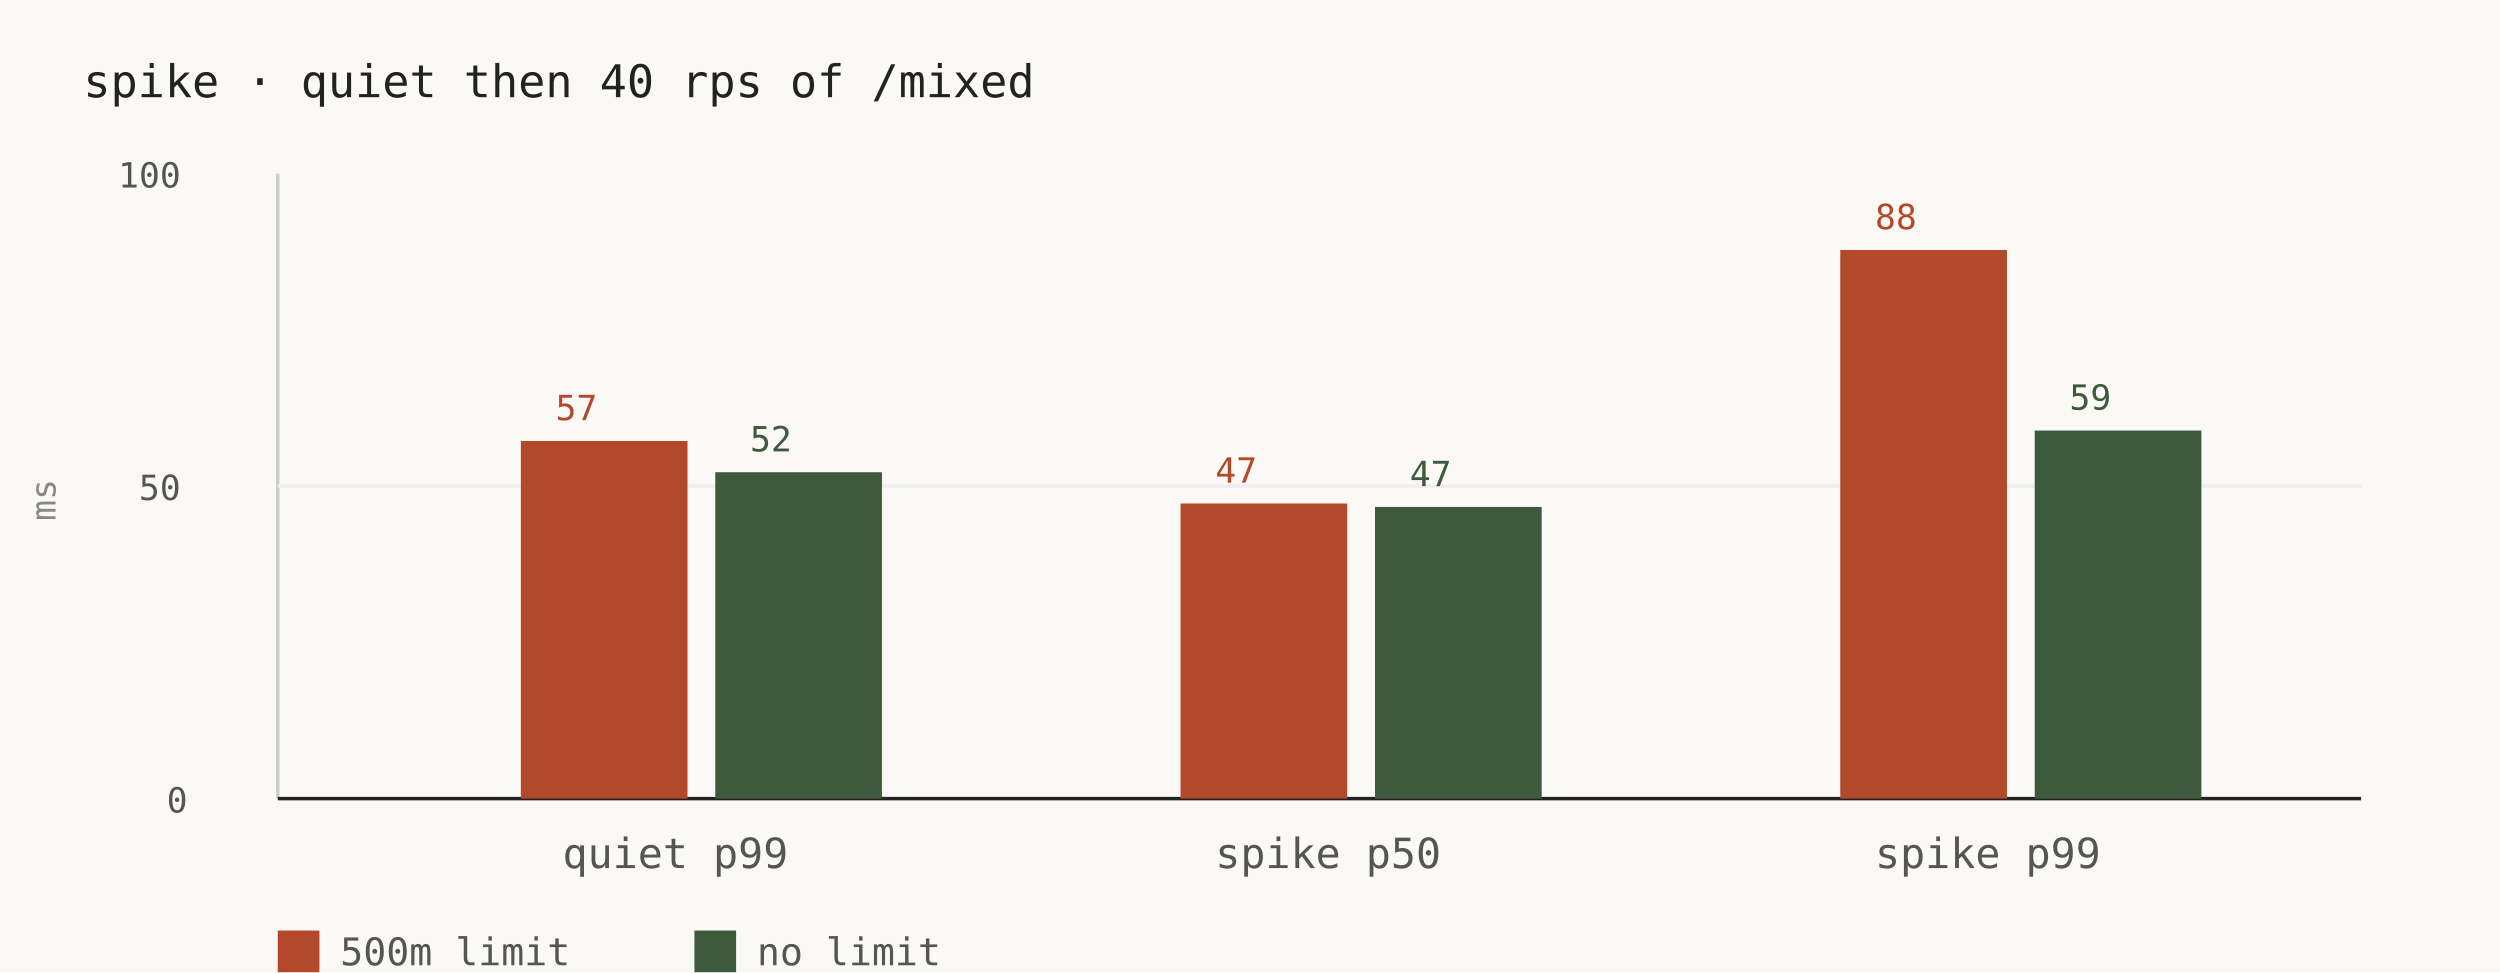
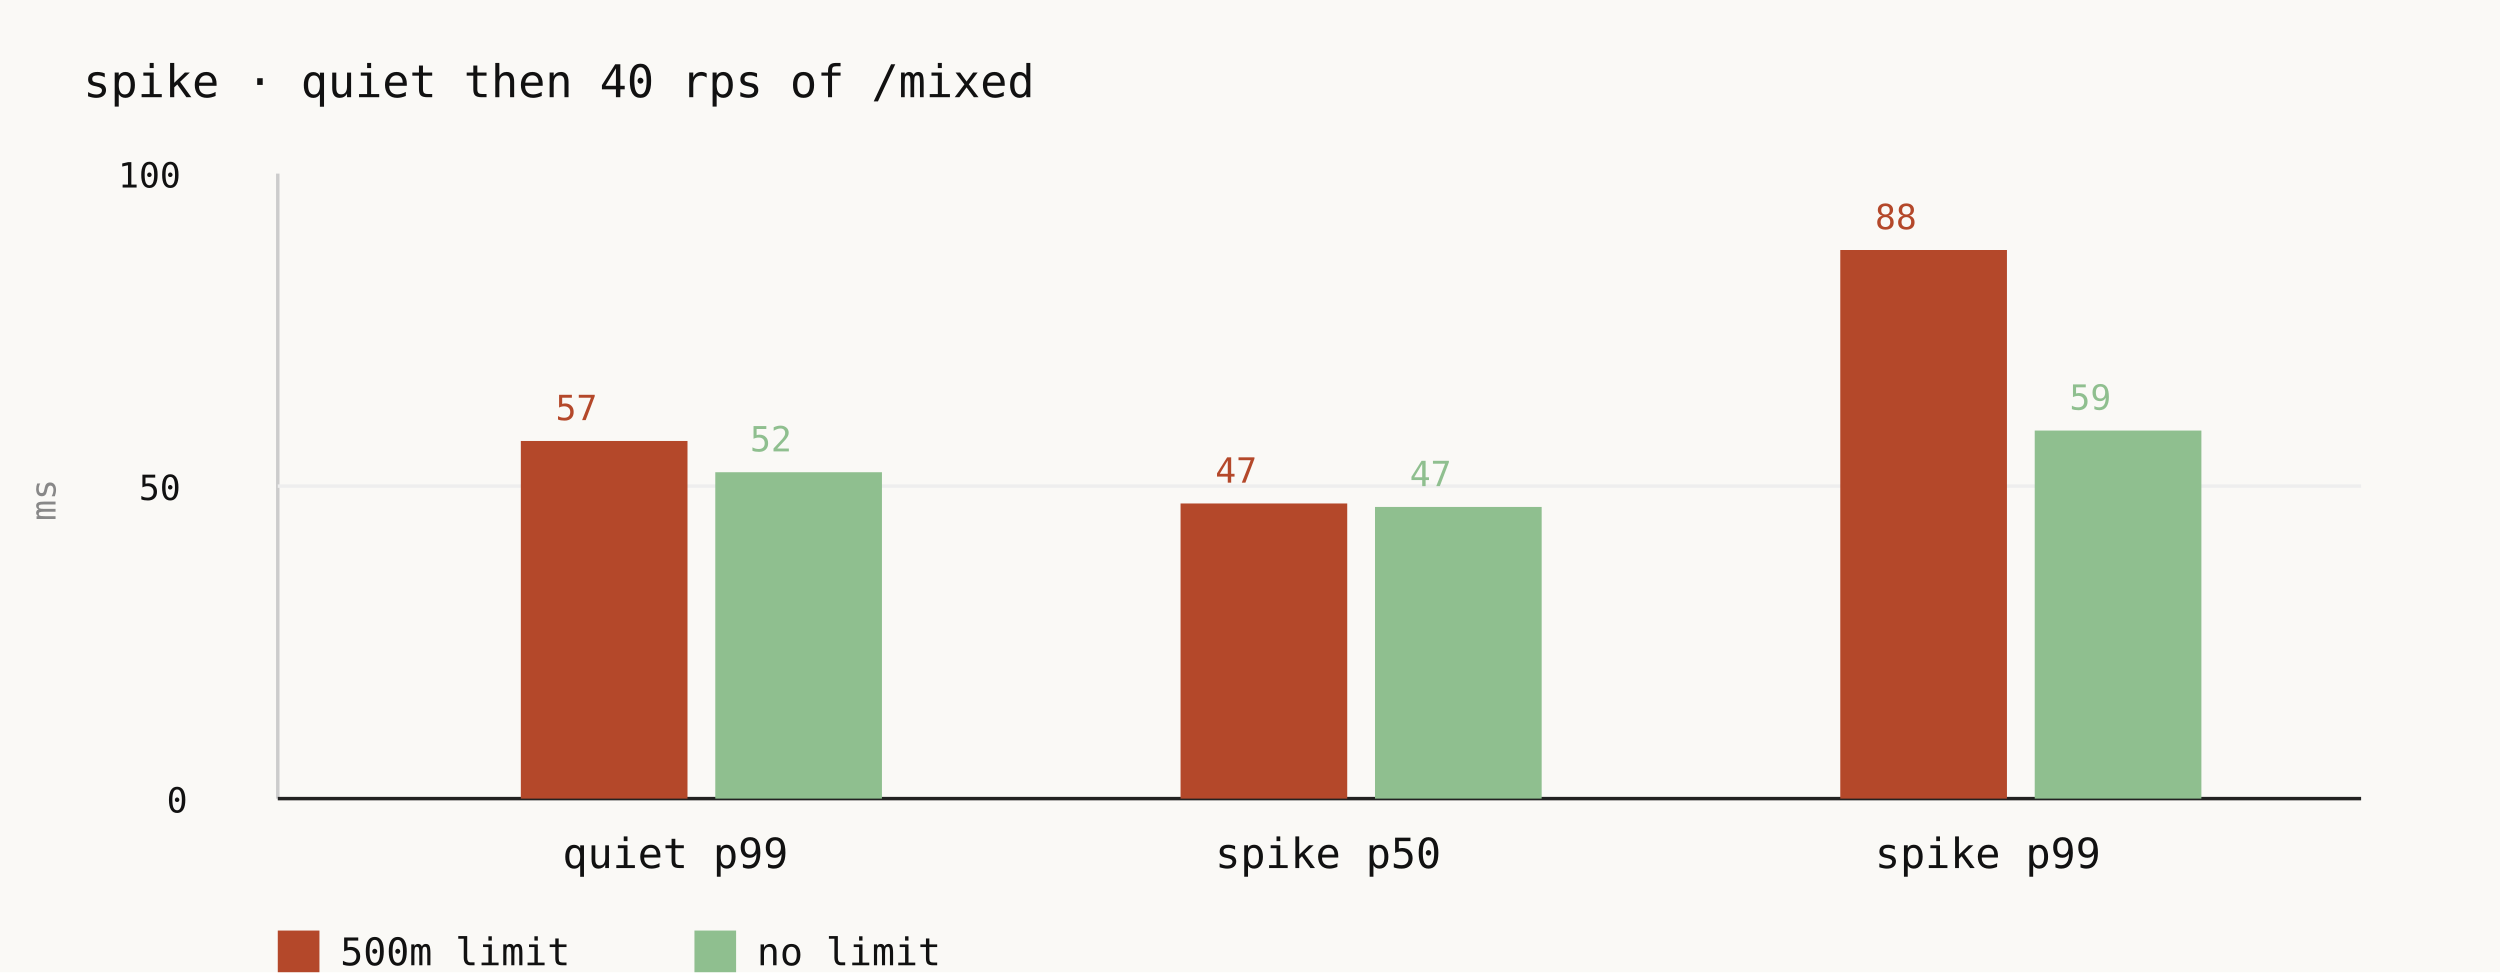
<svg xmlns="http://www.w3.org/2000/svg" width="720" height="280" viewBox="0 0 720 280">
  <rect width="720" height="280" fill="#faf9f6" />
-   <text x="24" y="28" font-family="ui-monospace, SFMono-Regular, Menlo, monospace" font-size="13" fill="#222">spike  ·  quiet then 40 rps of /mixed</text>
+   <text x="24" y="28" font-family="ui-monospace, SFMono-Regular, Menlo, monospace" font-size="13" fill="#111111">spike  ·  quiet then 40 rps of /mixed</text>
  <line x1="80" y1="50" x2="80" y2="230" stroke="#ccc" />
  <line x1="80" y1="230" x2="680" y2="230" stroke="#222" />
-   <text x="48" y="234" font-family="ui-monospace, SFMono-Regular, Menlo, monospace" font-size="10" fill="#555">0</text>
-   <text x="40" y="144" font-family="ui-monospace, SFMono-Regular, Menlo, monospace" font-size="10" fill="#555">50</text>
+   <text x="48" y="234" font-family="ui-monospace, SFMono-Regular, Menlo, monospace" font-size="10" fill="#111111">0</text>
+   <text x="40" y="144" font-family="ui-monospace, SFMono-Regular, Menlo, monospace" font-size="10" fill="#111111">50</text>
  <line x1="80" y1="140" x2="680" y2="140" stroke="#eee" />
-   <text x="34" y="54" font-family="ui-monospace, SFMono-Regular, Menlo, monospace" font-size="10" fill="#555">100</text>
+   <text x="34" y="54" font-family="ui-monospace, SFMono-Regular, Menlo, monospace" font-size="10" fill="#111111">100</text>
  <text x="16" y="150" font-family="ui-monospace, SFMono-Regular, Menlo, monospace" font-size="10" fill="#888" transform="rotate(-90 16 150)">ms</text>
  <rect x="150" y="127" width="48" height="103" fill="#b4482a" />
-   <rect x="206" y="136" width="48" height="94" fill="#3d5a3d" />
+   <rect x="206" y="136" width="48" height="94" fill="#8fbf8f" />
  <text x="160" y="121" font-family="ui-monospace, SFMono-Regular, Menlo, monospace" font-size="10" fill="#b4482a">57</text>
-   <text x="216" y="130" font-family="ui-monospace, SFMono-Regular, Menlo, monospace" font-size="10" fill="#3d5a3d">52</text>
-   <text x="162" y="250" font-family="ui-monospace, SFMono-Regular, Menlo, monospace" font-size="12" fill="#555">quiet p99</text>
+   <text x="216" y="130" font-family="ui-monospace, SFMono-Regular, Menlo, monospace" font-size="10" fill="#8fbf8f">52</text>
+   <text x="162" y="250" font-family="ui-monospace, SFMono-Regular, Menlo, monospace" font-size="12" fill="#111111">quiet p99</text>
  <rect x="340" y="145" width="48" height="85" fill="#b4482a" />
-   <rect x="396" y="146" width="48" height="84" fill="#3d5a3d" />
+   <rect x="396" y="146" width="48" height="84" fill="#8fbf8f" />
  <text x="350" y="139" font-family="ui-monospace, SFMono-Regular, Menlo, monospace" font-size="10" fill="#b4482a">47</text>
-   <text x="406" y="140" font-family="ui-monospace, SFMono-Regular, Menlo, monospace" font-size="10" fill="#3d5a3d">47</text>
-   <text x="350" y="250" font-family="ui-monospace, SFMono-Regular, Menlo, monospace" font-size="12" fill="#555">spike p50</text>
+   <text x="406" y="140" font-family="ui-monospace, SFMono-Regular, Menlo, monospace" font-size="10" fill="#8fbf8f">47</text>
+   <text x="350" y="250" font-family="ui-monospace, SFMono-Regular, Menlo, monospace" font-size="12" fill="#111111">spike p50</text>
  <rect x="530" y="72" width="48" height="158" fill="#b4482a" />
-   <rect x="586" y="124" width="48" height="106" fill="#3d5a3d" />
+   <rect x="586" y="124" width="48" height="106" fill="#8fbf8f" />
  <text x="540" y="66" font-family="ui-monospace, SFMono-Regular, Menlo, monospace" font-size="10" fill="#b4482a">88</text>
-   <text x="596" y="118" font-family="ui-monospace, SFMono-Regular, Menlo, monospace" font-size="10" fill="#3d5a3d">59</text>
-   <text x="540" y="250" font-family="ui-monospace, SFMono-Regular, Menlo, monospace" font-size="12" fill="#555">spike p99</text>
+   <text x="596" y="118" font-family="ui-monospace, SFMono-Regular, Menlo, monospace" font-size="10" fill="#8fbf8f">59</text>
+   <text x="540" y="250" font-family="ui-monospace, SFMono-Regular, Menlo, monospace" font-size="12" fill="#111111">spike p99</text>
  <rect x="80" y="268" width="12" height="12" fill="#b4482a" />
-   <text x="98" y="278" font-family="ui-monospace, SFMono-Regular, Menlo, monospace" font-size="11" fill="#555">500m limit</text>
-   <rect x="200" y="268" width="12" height="12" fill="#3d5a3d" />
-   <text x="218" y="278" font-family="ui-monospace, SFMono-Regular, Menlo, monospace" font-size="11" fill="#555">no limit</text>
+   <text x="98" y="278" font-family="ui-monospace, SFMono-Regular, Menlo, monospace" font-size="11" fill="#111111">500m limit</text>
+   <rect x="200" y="268" width="12" height="12" fill="#8fbf8f" />
+   <text x="218" y="278" font-family="ui-monospace, SFMono-Regular, Menlo, monospace" font-size="11" fill="#111111">no limit</text>
</svg>
